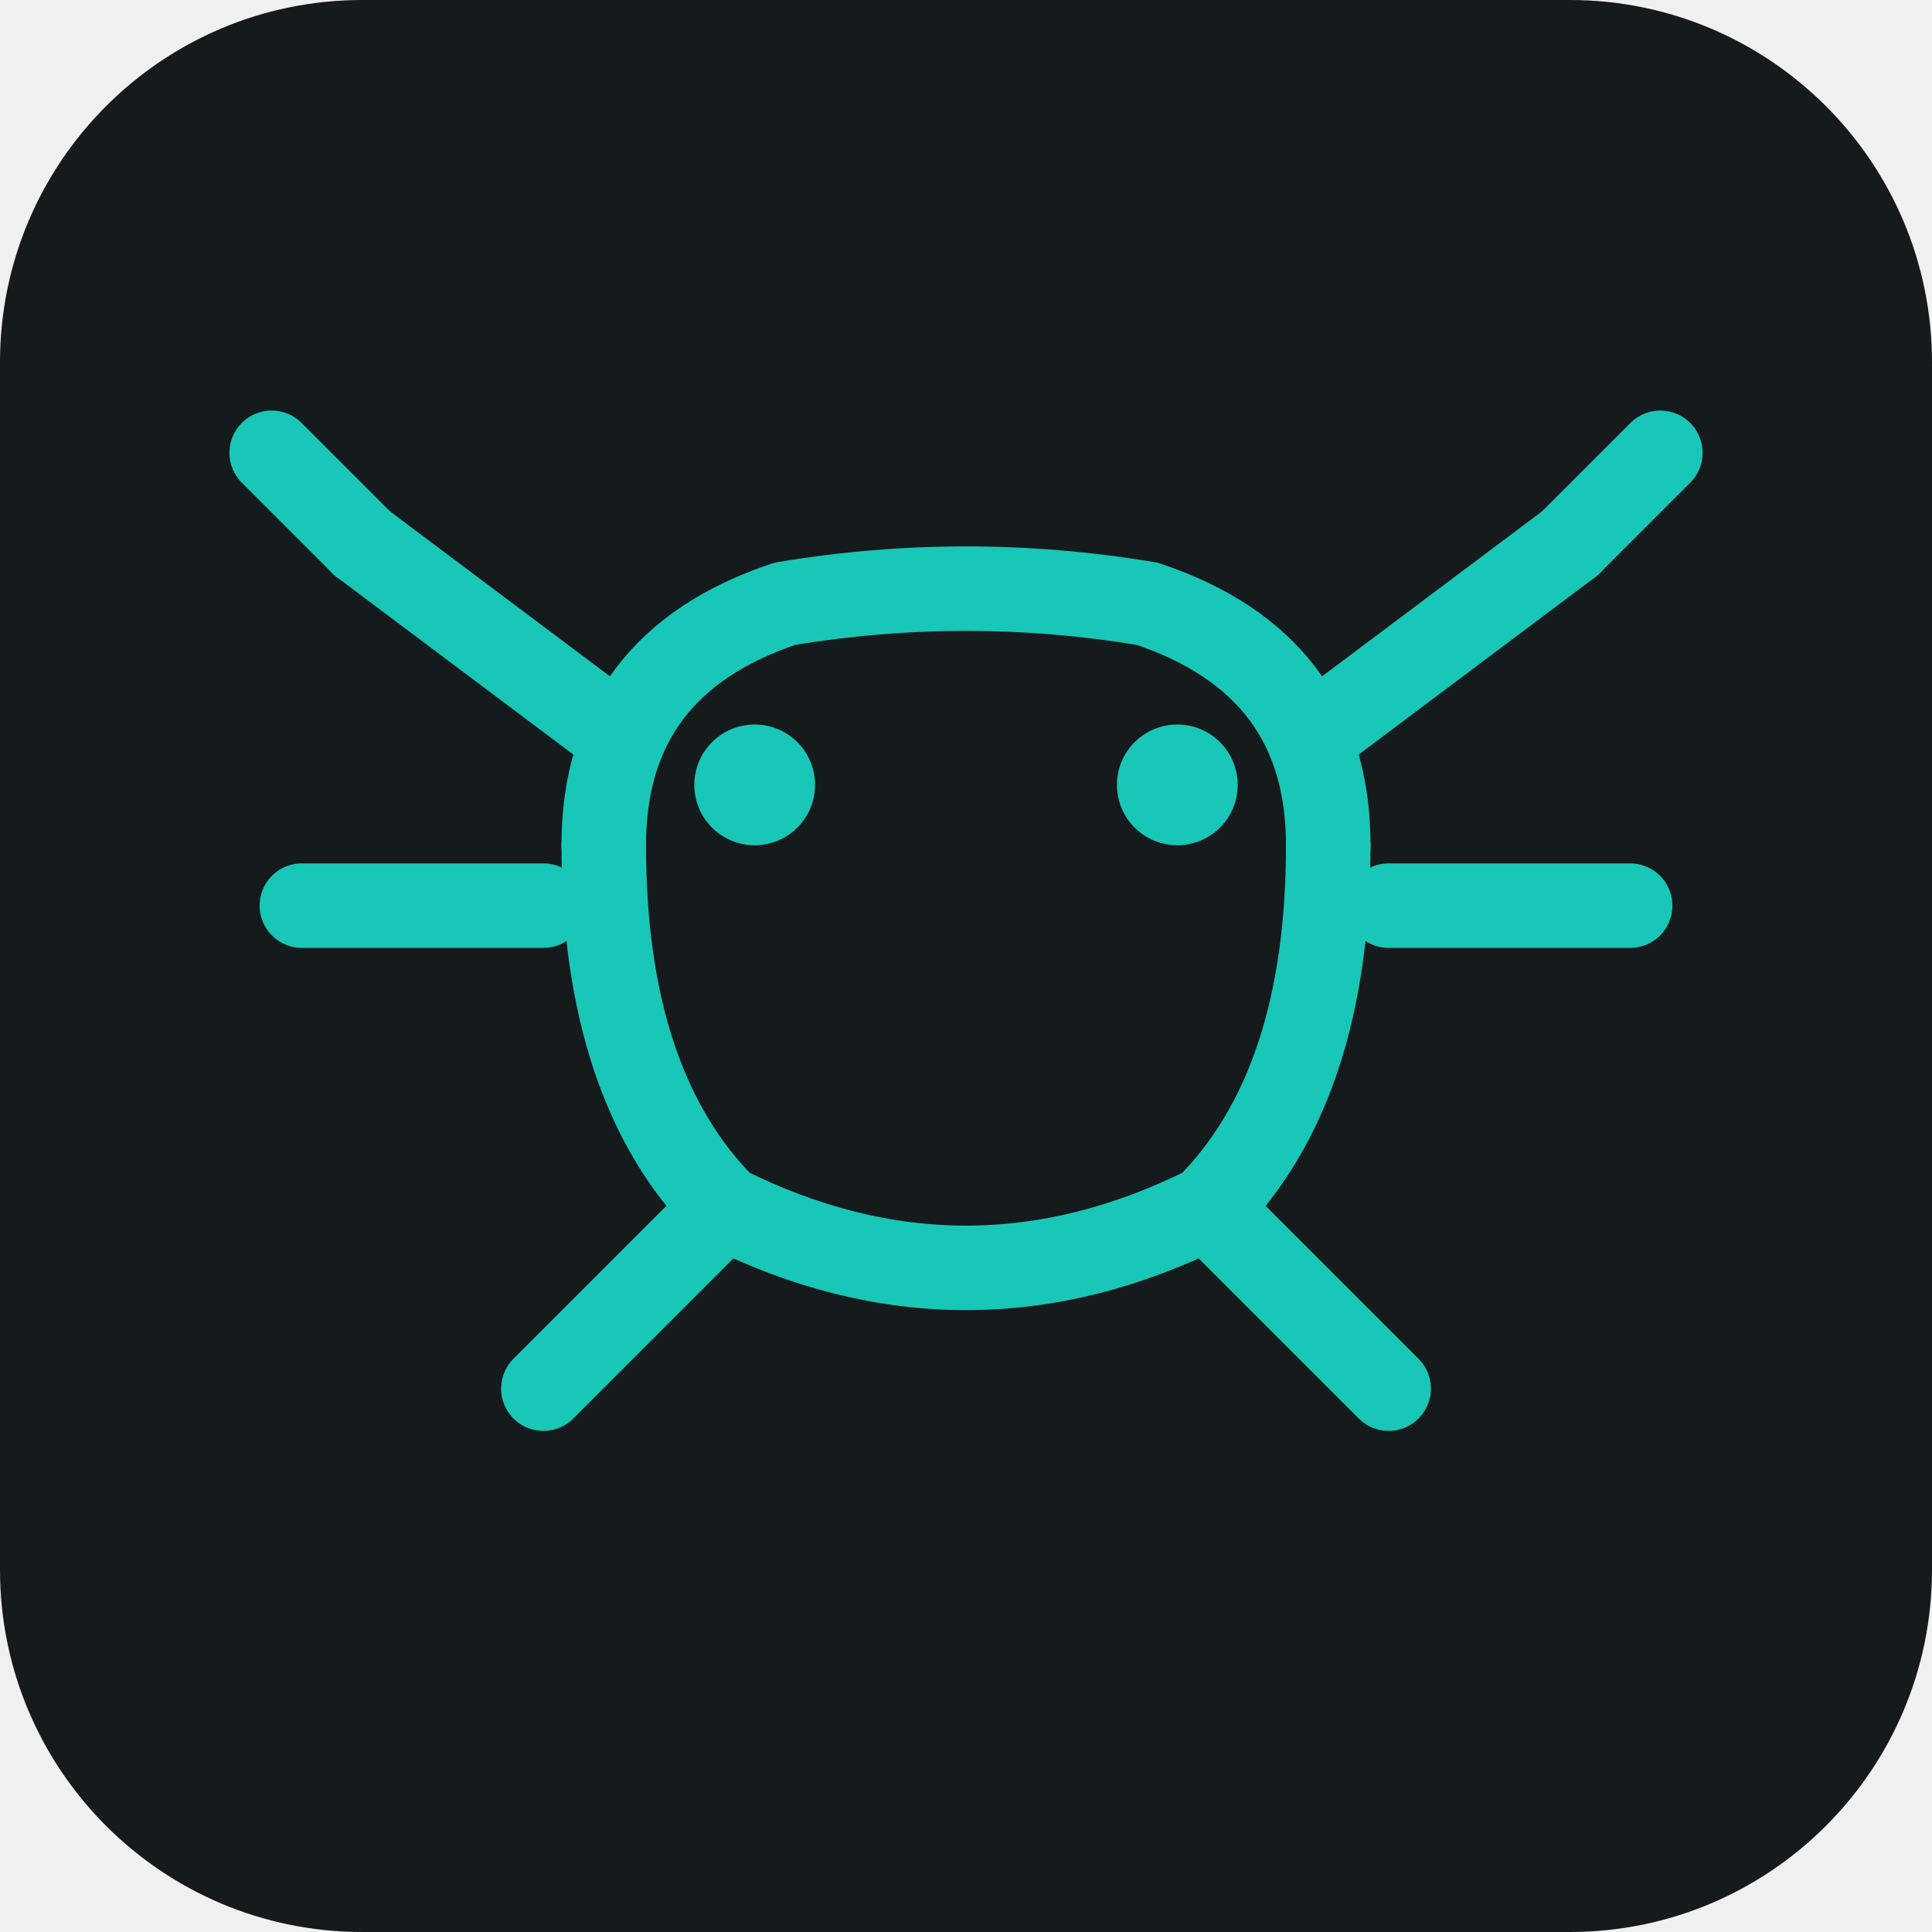
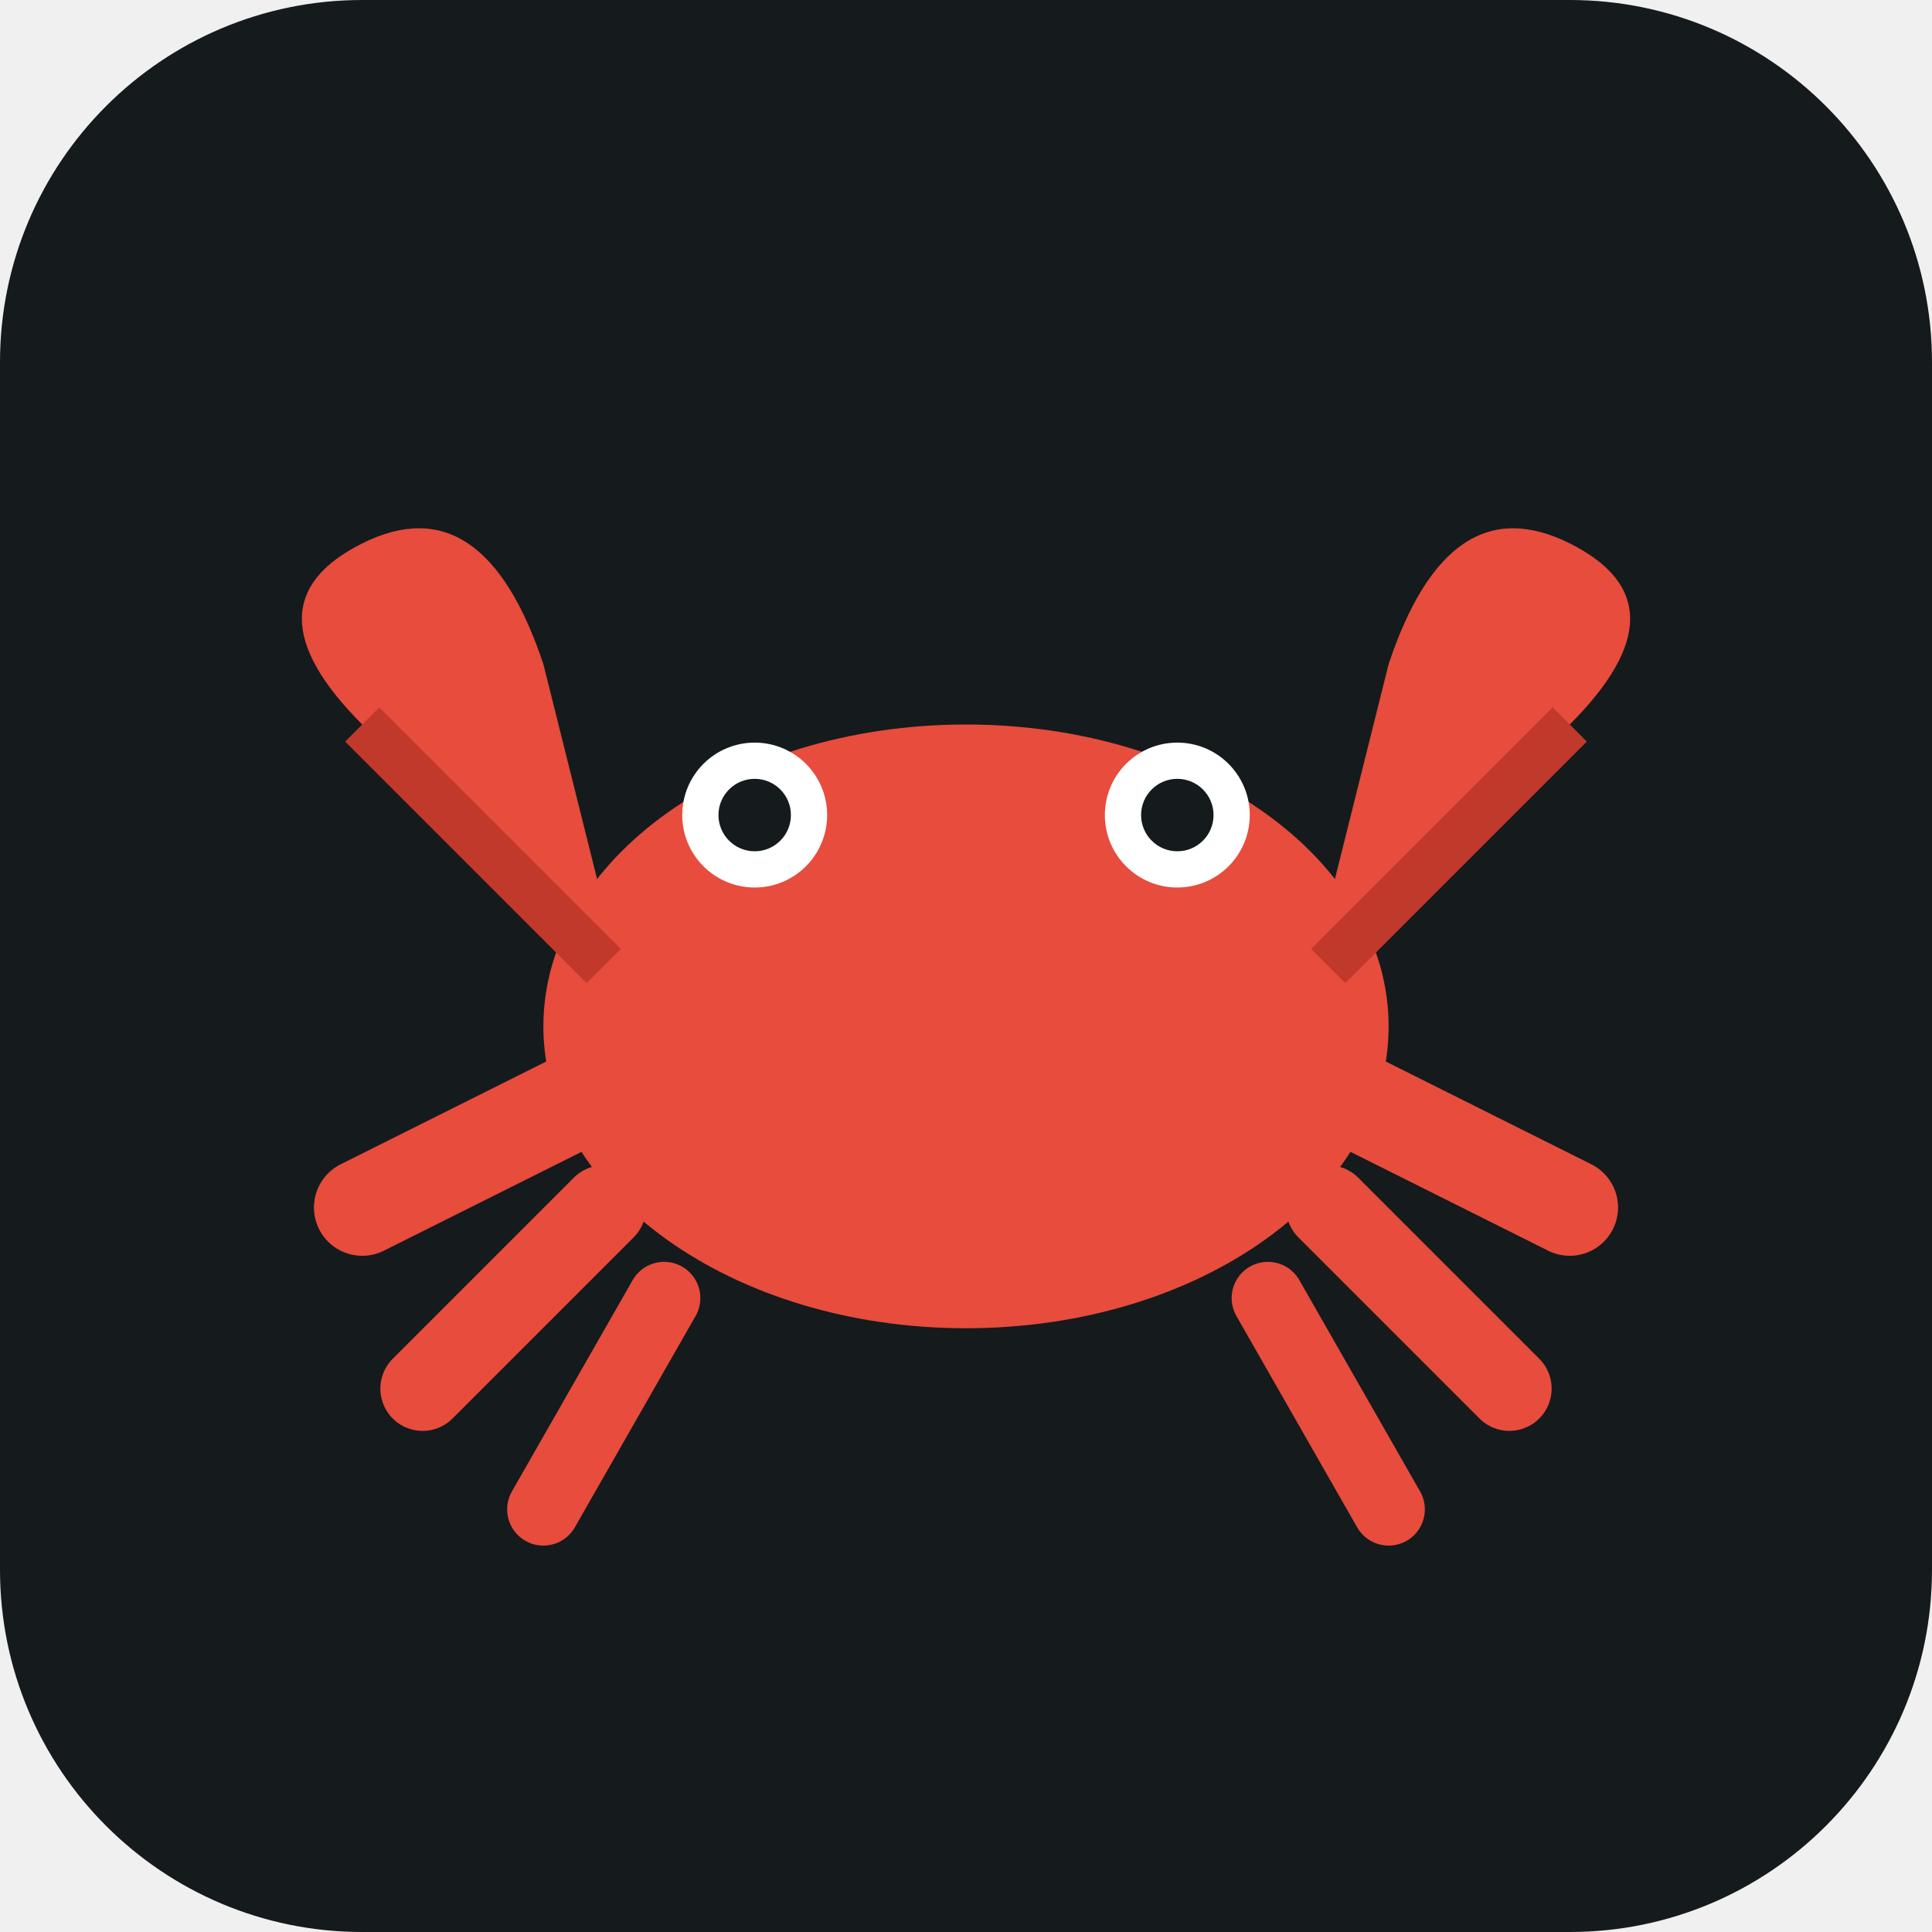
<svg xmlns="http://www.w3.org/2000/svg" viewBox="0 0 32 32">
  <rect width="32" height="32" rx="6" fill="#151a1d" />
-   <g fill="none" stroke="#18c7b7" stroke-width="1.4" stroke-linecap="round" stroke-linejoin="round">
-     <path d="M10 14 Q10 11 13 10 Q16 9.5 19 10 Q22 11 22 14" />
-     <path d="M10 14 Q10 18 12 20 Q16 22 20 20 Q22 18 22 14" />
-     <circle cx="12.5" cy="13" r="1" fill="#18c7b7" stroke="none" />
-     <circle cx="19.5" cy="13" r="1" fill="#18c7b7" stroke="none" />
-     <path d="M10 12 L6 9" />
-     <path d="M22 12 L26 9" />
-     <path d="M9 15 L5 15" />
-     <path d="M23 15 L27 15" />
-     <path d="M6 9 L4.5 7.5" />
-     <path d="M26 9 L27.5 7.5" />
-     <path d="M12 20 L9 23" />
-     <path d="M20 20 L23 23" />
+   <g transform="translate(16,17)">
+     <ellipse cx="0" cy="0" rx="7" ry="5" fill="#e74c3c" />
+     <path d="M-6,-1 L-10,-5 Q-12,-7 -10,-8 Q-8,-9 -7,-6 L-6,-2" fill="#e74c3c" stroke="none" />
+     <path d="M-6,-1 L-10,-5" stroke="#c0392b" stroke-width="0.8" fill="none" />
+     <path d="M6,-1 L10,-5 Q12,-7 10,-8 Q8,-9 7,-6 L6,-2" fill="#e74c3c" stroke="none" />
+     <path d="M6,-1 L10,-5" stroke="#c0392b" stroke-width="0.8" fill="none" />
+     <circle cx="-3.5" cy="-3.5" r="1.2" fill="#fff" stroke="none" />
+     <circle cx="-3.5" cy="-3.5" r="0.6" fill="#151a1d" stroke="none" />
+     <circle cx="3.5" cy="-3.5" r="1.2" fill="#fff" stroke="none" />
+     <circle cx="3.5" cy="-3.5" r="0.6" fill="#151a1d" stroke="none" />
+     <path d="M-6,1 L-10,3" stroke="#e74c3c" stroke-width="1.6" stroke-linecap="round" fill="none" />
+     <path d="M-6,3 L-9,6" stroke="#e74c3c" stroke-width="1.4" stroke-linecap="round" fill="none" />
+     <path d="M-5,4.5 L-7,8" stroke="#e74c3c" stroke-width="1.2" stroke-linecap="round" fill="none" />
+     <path d="M6,1 L10,3" stroke="#e74c3c" stroke-width="1.6" stroke-linecap="round" fill="none" />
+     <path d="M6,3 L9,6" stroke="#e74c3c" stroke-width="1.4" stroke-linecap="round" fill="none" />
+     <path d="M5,4.5 L7,8" stroke="#e74c3c" stroke-width="1.2" stroke-linecap="round" fill="none" />
  </g>
</svg>
